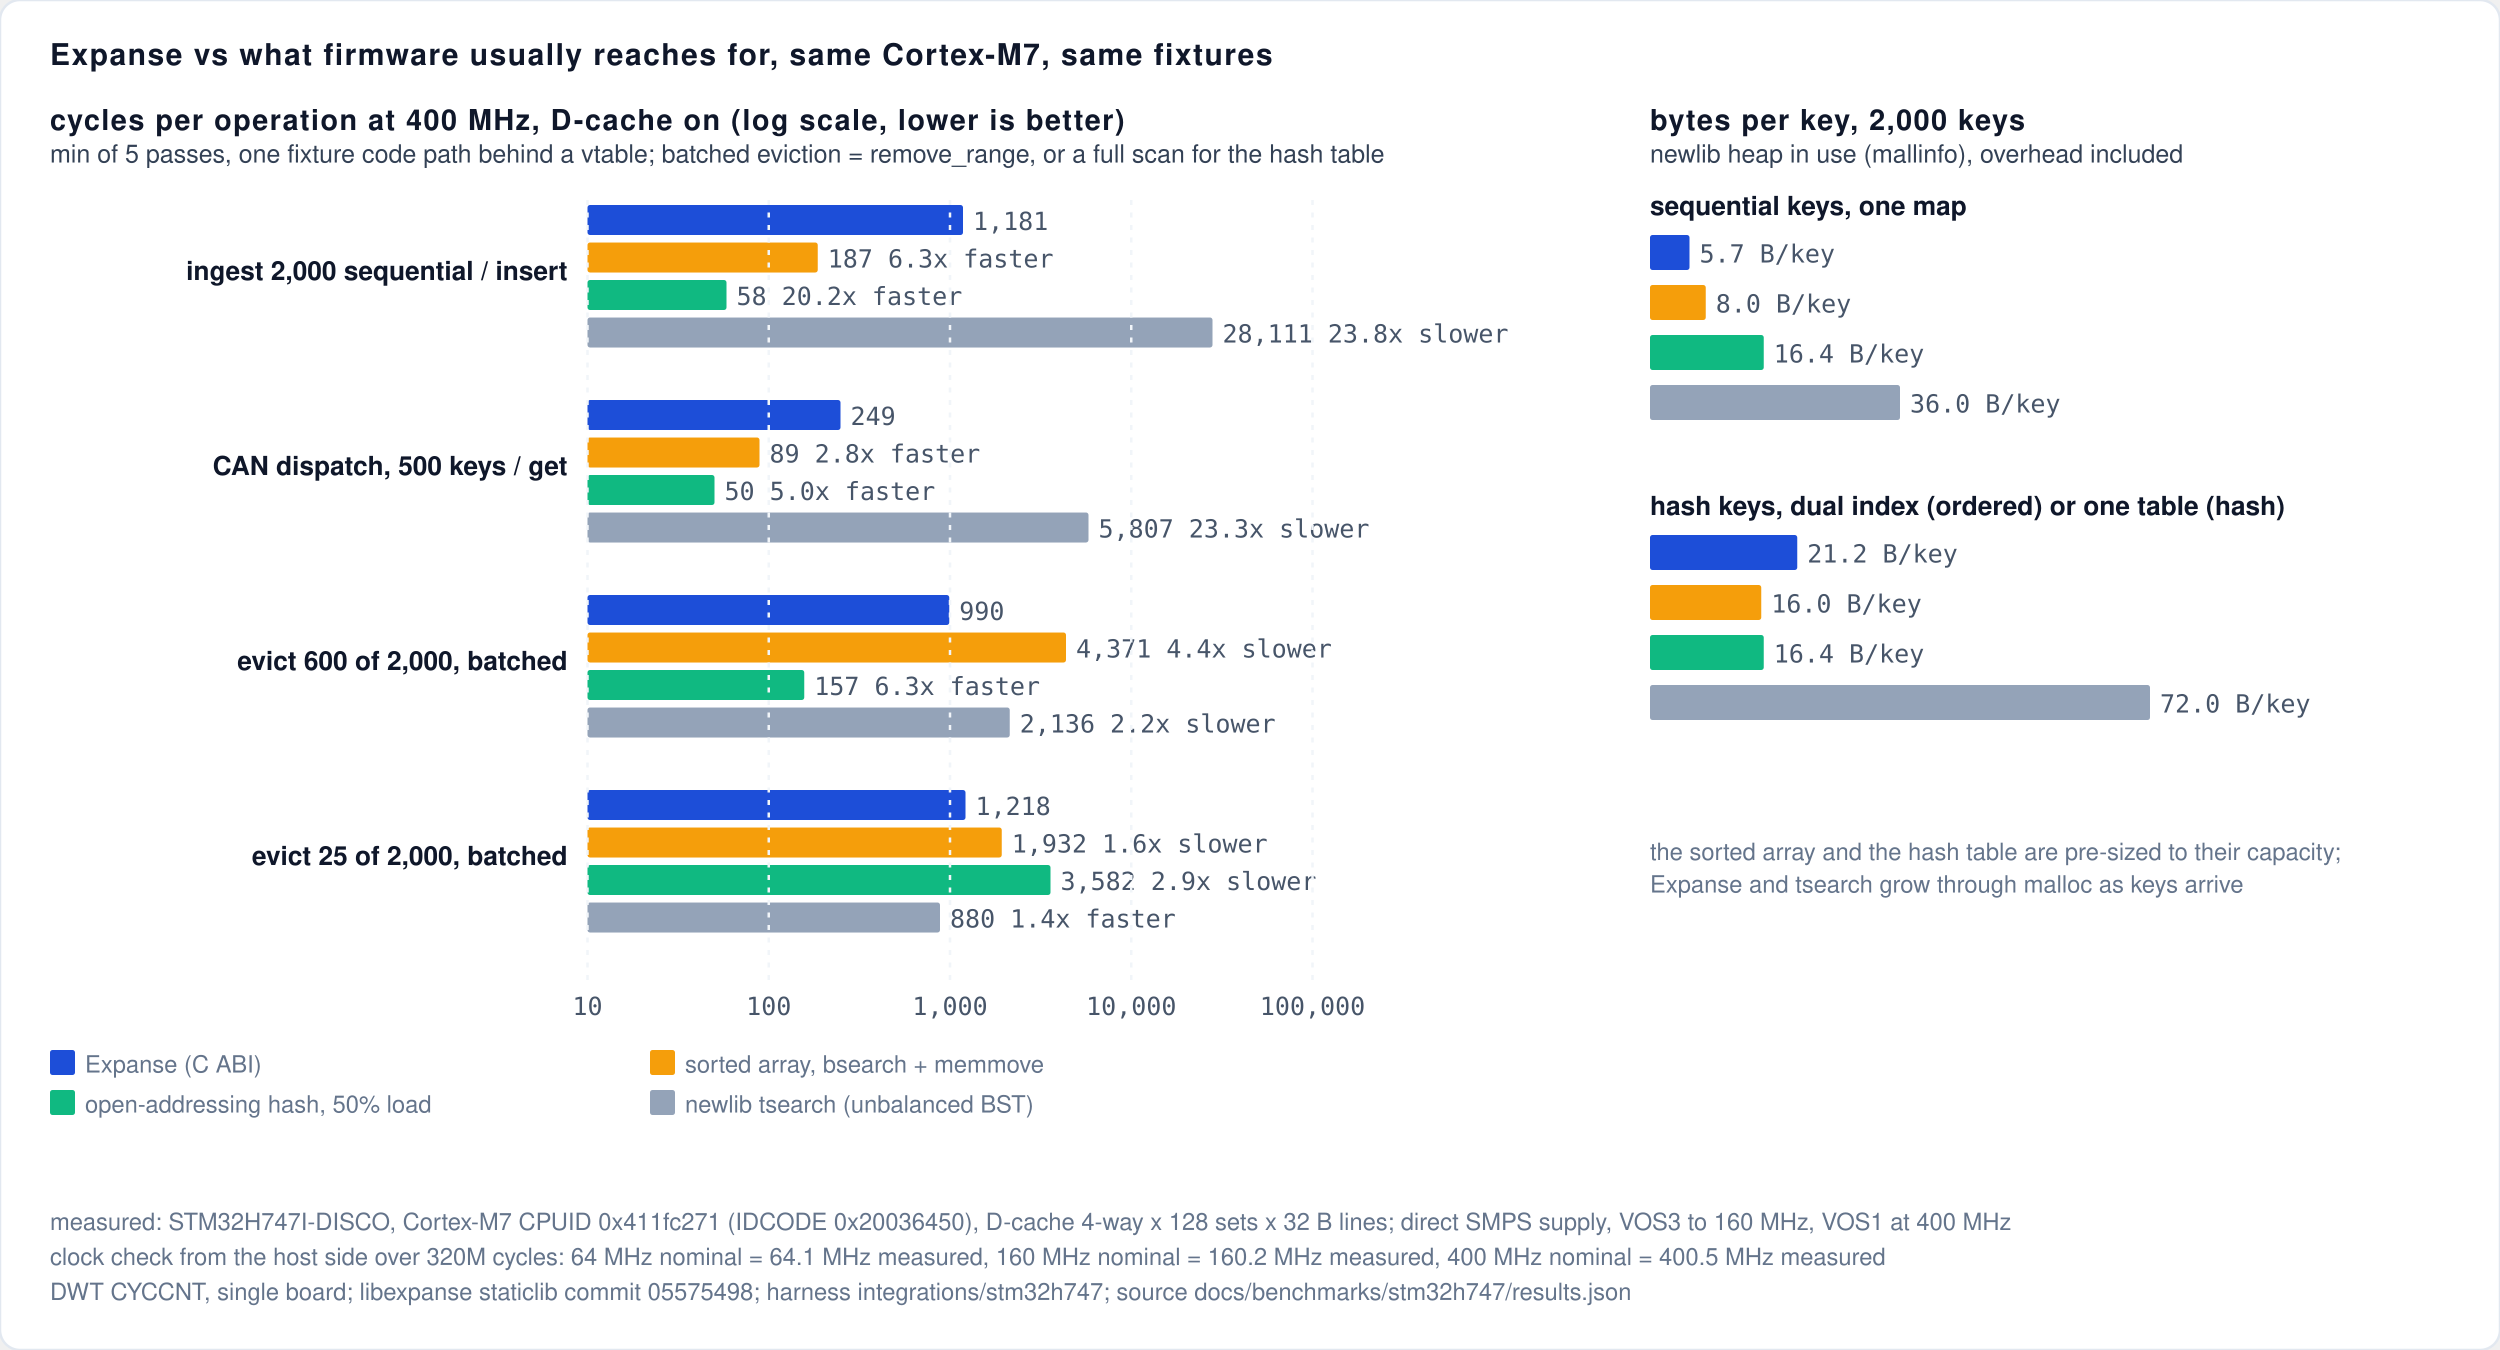
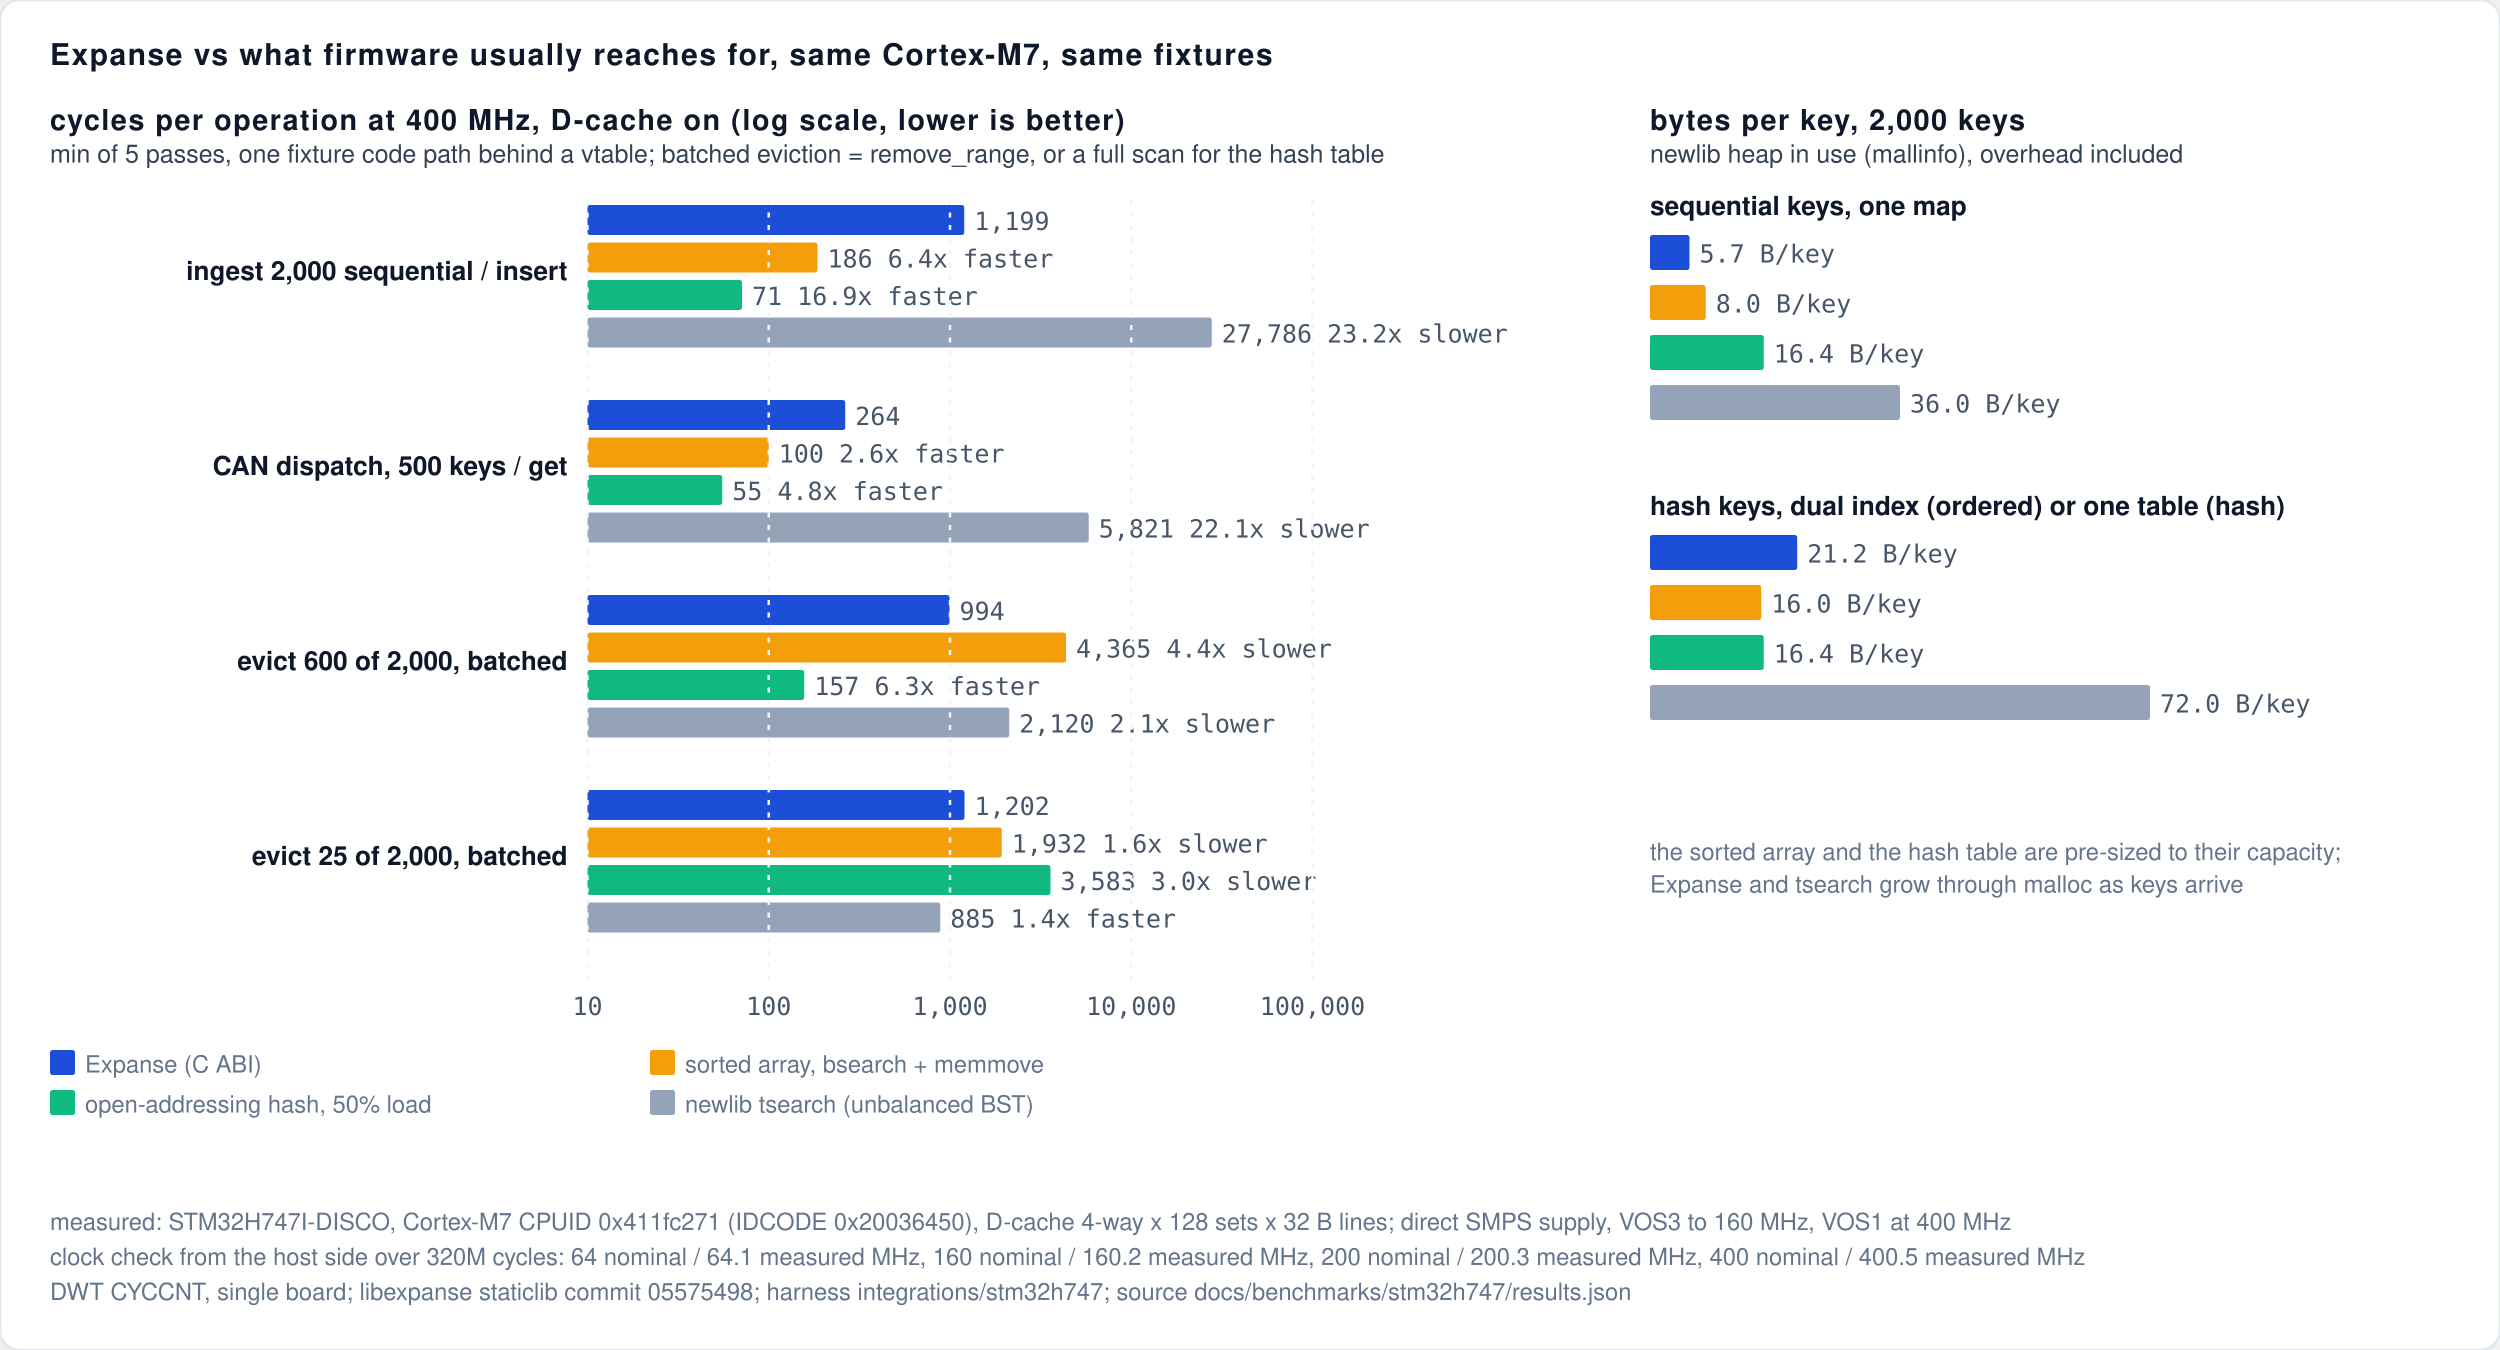
<svg xmlns="http://www.w3.org/2000/svg" role="img" viewBox="0 0 1000 540" width="100%" height="100%">
  <defs>
    <style>
      /* Light theme by default for maximum contrast on the web. */
      .bg { fill: #ffffff; }
      .border { stroke: #e2e8f0; stroke-width: 1px; fill: none; }
      .grid { stroke: #f1f5f9; stroke-width: 1px; stroke-dasharray: 2,3; }
      .axis { stroke: #cbd5e1; stroke-width: 1.5px; }
      .divider { stroke: #e2e8f0; stroke-width: 1px; }

      .t-title { font-family: -apple-system, BlinkMacSystemFont, "Segoe UI", Helvetica, Arial, sans-serif; font-size: 12px; font-weight: 700; letter-spacing: 0.6px; fill: #0f172a; text-transform: uppercase; }
      .t-chart-title { font-family: -apple-system, BlinkMacSystemFont, "Segoe UI", Helvetica, Arial, sans-serif; font-size: 11.5px; font-weight: 700; letter-spacing: 0.6px; fill: #0f172a; text-transform: uppercase; }
      .t-sub { font-family: -apple-system, BlinkMacSystemFont, "Segoe UI", Helvetica, Arial, sans-serif; font-size: 10px; font-weight: 500; fill: #334155; }
      .t-note { font-family: -apple-system, BlinkMacSystemFont, "Segoe UI", Helvetica, Arial, sans-serif; font-size: 9.5px; font-weight: 500; fill: #64748b; }
      .t-unit { font-family: ui-monospace, SFMono-Regular, Menlo, monospace; font-size: 10px; font-weight: 600; fill: #475569; }
      .t-axis-label { font-family: ui-monospace, SFMono-Regular, Menlo, monospace; font-size: 10px; font-weight: 500; fill: #475569; }
      .t-bar-label { font-family: -apple-system, BlinkMacSystemFont, "Segoe UI", Helvetica, Arial, sans-serif; font-size: 11px; font-weight: 700; fill: #0f172a; }
      .t-legend { font-family: -apple-system, BlinkMacSystemFont, "Segoe UI", Helvetica, Arial, sans-serif; font-size: 10.5px; font-weight: 600; fill: #0f172a; }
      .t-win { fill: #15803d; font-weight: 700; }
      .t-loss { fill: #b45309; font-weight: 700; }

      .t-val-accent { font-family: ui-monospace, SFMono-Regular, Menlo, monospace; font-size: 11px; font-weight: 700; fill: #15803d; text-anchor: middle; }
      .t-val-blue { font-family: ui-monospace, SFMono-Regular, Menlo, monospace; font-size: 11px; font-weight: 600; fill: #2563eb; text-anchor: middle; }
      .t-val-muted { font-family: ui-monospace, SFMono-Regular, Menlo, monospace; font-size: 11px; font-weight: 600; fill: #334155; text-anchor: middle; }
      .t-row-accent { font-family: ui-monospace, SFMono-Regular, Menlo, monospace; font-size: 10.5px; font-weight: 700; fill: #15803d; }
      .t-row-muted { font-family: ui-monospace, SFMono-Regular, Menlo, monospace; font-size: 10.5px; font-weight: 600; fill: #334155; }

      .b-expanse { fill: #16a34a; }
      .b-expanse-alt { fill: #10b981; }
      .b-hash { fill: #2563eb; }
      .b-btree { fill: #64748b; }
      .b-skipmap { fill: #94a3b8; }
      .b-other { fill: #64748b; }

      .badge-win { fill: #dcfce7; stroke: #86efac; stroke-width: 1px; rx: 3px; }
      .badge-win-text { font-family: ui-monospace, SFMono-Regular, Menlo, monospace; font-size: 9.5px; font-weight: 700; fill: #15803d; text-anchor: middle; }
      .badge-loss { fill: #fef3c7; stroke: #fcd34d; stroke-width: 1px; rx: 3px; }
      .badge-loss-text { font-family: ui-monospace, SFMono-Regular, Menlo, monospace; font-size: 9.5px; font-weight: 700; fill: #b45309; text-anchor: middle; }

      @media (prefers-color-scheme: dark) {
        .bg { fill: #0d1117; }
        .border { stroke: #30363d; }
        .grid { stroke: #21262d; }
        .axis { stroke: #484f58; }
        .divider { stroke: #21262d; }
        .t-title { fill: #f0f6fc; }
        .t-chart-title { fill: #f0f6fc; }
        .t-sub { fill: #94a3b8; }
        .t-note { fill: #94a3b8; }
        .t-unit { fill: #94a3b8; }
        .t-axis-label { fill: #94a3b8; }
        .t-bar-label { fill: #f8fafc; }
        .t-legend { fill: #f8fafc; }
        .t-win { fill: #4ade80; }
        .t-loss { fill: #fcd34d; }
        .t-val-accent { fill: #4ade80; }
        .t-val-blue { fill: #38bdf8; }
        .t-val-muted { fill: #e2e8f0; }
        .t-row-accent { fill: #4ade80; }
        .t-row-muted { fill: #e2e8f0; }
        .b-expanse { fill: #22c55e; }
        .b-expanse-alt { fill: #34d399; }
        .b-hash { fill: #3b82f6; }
        .b-btree { fill: #64748b; }
        .b-skipmap { fill: #475569; }
        .b-other { fill: #64748b; }
        .badge-win { fill: #064e3b; stroke: #059669; }
        .badge-win-text { fill: #6ee7b7; }
        .badge-loss { fill: #451a03; stroke: #d97706; }
        .badge-loss-text { fill: #fcd34d; }
      }

      :root[data-theme="dark"] .bg, [data-theme="dark"] .bg { fill: #0d1117; }
      :root[data-theme="dark"] .border, [data-theme="dark"] .border { stroke: #30363d; }
      :root[data-theme="dark"] .grid, [data-theme="dark"] .grid { stroke: #21262d; }
      :root[data-theme="dark"] .axis, [data-theme="dark"] .axis { stroke: #484f58; }
      :root[data-theme="dark"] .divider, [data-theme="dark"] .divider { stroke: #21262d; }
      :root[data-theme="dark"] .t-title, [data-theme="dark"] .t-title { fill: #f0f6fc; }
      :root[data-theme="dark"] .t-chart-title, [data-theme="dark"] .t-chart-title { fill: #f0f6fc; }
      :root[data-theme="dark"] .t-sub, [data-theme="dark"] .t-sub { fill: #94a3b8; }
      :root[data-theme="dark"] .t-note, [data-theme="dark"] .t-note { fill: #94a3b8; }
      :root[data-theme="dark"] .t-unit, [data-theme="dark"] .t-unit { fill: #94a3b8; }
      :root[data-theme="dark"] .t-axis-label, [data-theme="dark"] .t-axis-label { fill: #94a3b8; }
      :root[data-theme="dark"] .t-bar-label, [data-theme="dark"] .t-bar-label { fill: #f8fafc; }
      :root[data-theme="dark"] .t-legend, [data-theme="dark"] .t-legend { fill: #f8fafc; }
      :root[data-theme="dark"] .t-win, [data-theme="dark"] .t-win { fill: #4ade80; }
      :root[data-theme="dark"] .t-loss, [data-theme="dark"] .t-loss { fill: #fcd34d; }
      :root[data-theme="dark"] .t-val-accent, [data-theme="dark"] .t-val-accent { fill: #4ade80; }
      :root[data-theme="dark"] .t-val-blue, [data-theme="dark"] .t-val-blue { fill: #38bdf8; }
      :root[data-theme="dark"] .t-val-muted, [data-theme="dark"] .t-val-muted { fill: #e2e8f0; }
      :root[data-theme="dark"] .t-row-accent, [data-theme="dark"] .t-row-accent { fill: #4ade80; }
      :root[data-theme="dark"] .t-row-muted, [data-theme="dark"] .t-row-muted { fill: #e2e8f0; }
      :root[data-theme="dark"] .b-expanse, [data-theme="dark"] .b-expanse { fill: #22c55e; }
      :root[data-theme="dark"] .b-expanse-alt, [data-theme="dark"] .b-expanse-alt { fill: #34d399; }
      :root[data-theme="dark"] .b-hash, [data-theme="dark"] .b-hash { fill: #3b82f6; }
      :root[data-theme="dark"] .b-btree, [data-theme="dark"] .b-btree { fill: #64748b; }
      :root[data-theme="dark"] .b-skipmap, [data-theme="dark"] .b-skipmap { fill: #475569; }
      :root[data-theme="dark"] .b-other, [data-theme="dark"] .b-other { fill: #64748b; }
      :root[data-theme="dark"] .badge-win, [data-theme="dark"] .badge-win { fill: #064e3b; stroke: #059669; }
      :root[data-theme="dark"] .badge-win-text, [data-theme="dark"] .badge-win-text { fill: #6ee7b7; }
      :root[data-theme="dark"] .badge-loss, [data-theme="dark"] .badge-loss { fill: #451a03; stroke: #d97706; }
      :root[data-theme="dark"] .badge-loss-text, [data-theme="dark"] .badge-loss-text { fill: #fcd34d; }
    </style>
  </defs>
  <rect width="100%" height="100%" class="bg" rx="8" />
  <rect width="100%" height="100%" class="border" rx="8" />
  <text x="20" y="26" class="t-title">Expanse vs what firmware usually reaches for, same Cortex-M7, same fixtures</text>
  <g transform="translate(20, 52)">
    <text x="0" y="0" class="t-chart-title">cycles per operation at 400 MHz, D-cache on (log scale, lower is better)</text>
    <text x="0" y="13" class="t-sub">min of 5 passes, one fixture code path behind a vtable; batched eviction = remove_range, or a full scan for the hash table</text>
    <text x="207" y="60" class="t-legend" text-anchor="end">ingest 2,000 sequential / insert</text>
-     <rect x="215" y="30" width="150.2" height="12" rx="1" style="fill:#1d4ed8" />
-     <text x="369.2" y="40" class="t-axis-label">1,181</text>
-     <rect x="215" y="45" width="92.1" height="12" rx="1" style="fill:#f59e0b" />
-     <text x="311.1" y="55" class="t-axis-label">187  6.3x faster</text>
-     <rect x="215" y="60" width="55.6" height="12" rx="1" style="fill:#10b981" />
-     <text x="274.6" y="70" class="t-axis-label">58  20.2x faster</text>
-     <rect x="215" y="75" width="250.0" height="12" rx="1" style="fill:#94a3b8" />
-     <text x="469.0" y="85" class="t-axis-label">28,111  23.8x slower</text>
+     <rect x="215" y="30" width="150.7" height="12" rx="1" style="fill:#1d4ed8" />
+     <text x="369.7" y="40" class="t-axis-label">1,199</text>
+     <rect x="215" y="45" width="92.0" height="12" rx="1" style="fill:#f59e0b" />
+     <text x="311.0" y="55" class="t-axis-label">186  6.4x faster</text>
+     <rect x="215" y="60" width="61.8" height="12" rx="1" style="fill:#10b981" />
+     <text x="280.8" y="70" class="t-axis-label">71  16.9x faster</text>
+     <rect x="215" y="75" width="249.7" height="12" rx="1" style="fill:#94a3b8" />
+     <text x="468.7" y="85" class="t-axis-label">27,786  23.2x slower</text>
    <text x="207" y="138" class="t-legend" text-anchor="end">CAN dispatch, 500 keys / get</text>
-     <rect x="215" y="108" width="101.2" height="12" rx="1" style="fill:#1d4ed8" />
-     <text x="320.2" y="118" class="t-axis-label">249</text>
-     <rect x="215" y="123" width="68.8" height="12" rx="1" style="fill:#f59e0b" />
-     <text x="287.8" y="133" class="t-axis-label">89  2.8x faster</text>
-     <rect x="215" y="138" width="50.8" height="12" rx="1" style="fill:#10b981" />
-     <text x="269.8" y="148" class="t-axis-label">50  5.0x faster</text>
-     <rect x="215" y="153" width="200.4" height="12" rx="1" style="fill:#94a3b8" />
-     <text x="419.4" y="163" class="t-axis-label">5,807  23.3x slower</text>
+     <rect x="215" y="108" width="103.1" height="12" rx="1" style="fill:#1d4ed8" />
+     <text x="322.1" y="118" class="t-axis-label">264</text>
+     <rect x="215" y="123" width="72.5" height="12" rx="1" style="fill:#f59e0b" />
+     <text x="291.5" y="133" class="t-axis-label">100  2.6x faster</text>
+     <rect x="215" y="138" width="53.9" height="12" rx="1" style="fill:#10b981" />
+     <text x="272.9" y="148" class="t-axis-label">55  4.8x faster</text>
+     <rect x="215" y="153" width="200.5" height="12" rx="1" style="fill:#94a3b8" />
+     <text x="419.5" y="163" class="t-axis-label">5,821  22.1x slower</text>
    <text x="207" y="216" class="t-legend" text-anchor="end">evict 600 of 2,000, batched</text>
-     <rect x="215" y="186" width="144.7" height="12" rx="1" style="fill:#1d4ed8" />
-     <text x="363.7" y="196" class="t-axis-label">990</text>
+     <rect x="215" y="186" width="144.8" height="12" rx="1" style="fill:#1d4ed8" />
+     <text x="363.8" y="196" class="t-axis-label">994</text>
    <rect x="215" y="201" width="191.4" height="12" rx="1" style="fill:#f59e0b" />
-     <text x="410.4" y="211" class="t-axis-label">4,371  4.4x slower</text>
+     <text x="410.4" y="211" class="t-axis-label">4,365  4.4x slower</text>
    <rect x="215" y="216" width="86.7" height="12" rx="1" style="fill:#10b981" />
    <text x="305.7" y="226" class="t-axis-label">157  6.3x faster</text>
-     <rect x="215" y="231" width="168.9" height="12" rx="1" style="fill:#94a3b8" />
-     <text x="387.9" y="241" class="t-axis-label">2,136  2.2x slower</text>
+     <rect x="215" y="231" width="168.7" height="12" rx="1" style="fill:#94a3b8" />
+     <text x="387.7" y="241" class="t-axis-label">2,120  2.1x slower</text>
    <text x="207" y="294" class="t-legend" text-anchor="end">evict 25 of 2,000, batched</text>
-     <rect x="215" y="264" width="151.2" height="12" rx="1" style="fill:#1d4ed8" />
-     <text x="370.2" y="274" class="t-axis-label">1,218</text>
+     <rect x="215" y="264" width="150.8" height="12" rx="1" style="fill:#1d4ed8" />
+     <text x="369.8" y="274" class="t-axis-label">1,202</text>
    <rect x="215" y="279" width="165.7" height="12" rx="1" style="fill:#f59e0b" />
    <text x="384.7" y="289" class="t-axis-label">1,932  1.6x slower</text>
    <rect x="215" y="294" width="185.2" height="12" rx="1" style="fill:#10b981" />
-     <text x="404.2" y="304" class="t-axis-label">3,582  2.9x slower</text>
-     <rect x="215" y="309" width="141.0" height="12" rx="1" style="fill:#94a3b8" />
-     <text x="360.0" y="319" class="t-axis-label">880  1.4x faster</text>
+     <text x="404.2" y="304" class="t-axis-label">3,583  3.0x slower</text>
+     <rect x="215" y="309" width="141.1" height="12" rx="1" style="fill:#94a3b8" />
+     <text x="360.1" y="319" class="t-axis-label">885  1.4x faster</text>
    <line x1="215.0" y1="28" x2="215.0" y2="342" class="grid" />
    <text x="215.0" y="354" class="t-axis-label" text-anchor="middle">10</text>
    <line x1="287.5" y1="28" x2="287.5" y2="342" class="grid" />
    <text x="287.5" y="354" class="t-axis-label" text-anchor="middle">100</text>
    <line x1="360.0" y1="28" x2="360.0" y2="342" class="grid" />
    <text x="360.0" y="354" class="t-axis-label" text-anchor="middle">1,000</text>
    <line x1="432.5" y1="28" x2="432.5" y2="342" class="grid" />
    <text x="432.5" y="354" class="t-axis-label" text-anchor="middle">10,000</text>
    <line x1="505.0" y1="28" x2="505.0" y2="342" class="grid" />
    <text x="505.0" y="354" class="t-axis-label" text-anchor="middle">100,000</text>
    <rect x="0" y="368" width="10" height="10" rx="1" style="fill:#1d4ed8" />
    <text x="14" y="377" class="t-note">Expanse (C ABI)</text>
    <rect x="240" y="368" width="10" height="10" rx="1" style="fill:#f59e0b" />
    <text x="254" y="377" class="t-note">sorted array, bsearch + memmove</text>
    <rect x="0" y="384" width="10" height="10" rx="1" style="fill:#10b981" />
    <text x="14" y="393" class="t-note">open-addressing hash, 50% load</text>
    <rect x="240" y="384" width="10" height="10" rx="1" style="fill:#94a3b8" />
    <text x="254" y="393" class="t-note">newlib tsearch (unbalanced BST)</text>
  </g>
  <g transform="translate(660, 52)">
    <text x="0" y="0" class="t-chart-title">bytes per key, 2,000 keys</text>
    <text x="0" y="13" class="t-sub">newlib heap in use (mallinfo), overhead included</text>
    <text x="0" y="34" class="t-legend">sequential keys, one map</text>
    <rect x="0" y="42" width="15.8" height="14" rx="1" style="fill:#1d4ed8" />
    <text x="19.8" y="53" class="t-axis-label">5.7 B/key</text>
    <rect x="0" y="62" width="22.3" height="14" rx="1" style="fill:#f59e0b" />
    <text x="26.3" y="73" class="t-axis-label">8.0 B/key</text>
    <rect x="0" y="82" width="45.5" height="14" rx="1" style="fill:#10b981" />
    <text x="49.5" y="93" class="t-axis-label">16.4 B/key</text>
    <rect x="0" y="102" width="100.0" height="14" rx="1" style="fill:#94a3b8" />
    <text x="104.0" y="113" class="t-axis-label">36.0 B/key</text>
    <text x="0" y="154" class="t-legend">hash keys, dual index (ordered) or one table (hash)</text>
    <rect x="0" y="162" width="58.9" height="14" rx="1" style="fill:#1d4ed8" />
    <text x="62.9" y="173" class="t-axis-label">21.2 B/key</text>
    <rect x="0" y="182" width="44.5" height="14" rx="1" style="fill:#f59e0b" />
    <text x="48.5" y="193" class="t-axis-label">16.0 B/key</text>
    <rect x="0" y="202" width="45.5" height="14" rx="1" style="fill:#10b981" />
    <text x="49.5" y="213" class="t-axis-label">16.4 B/key</text>
    <rect x="0" y="222" width="200.0" height="14" rx="1" style="fill:#94a3b8" />
    <text x="204.0" y="233" class="t-axis-label">72.0 B/key</text>
    <text x="0" y="292" class="t-note">the sorted array and the hash table are pre-sized to their capacity;</text>
    <text x="0" y="305" class="t-note">Expanse and tsearch grow through malloc as keys arrive</text>
  </g>
  <text x="20" y="492" class="t-note">measured: STM32H747I-DISCO, Cortex-M7 CPUID 0x411fc271 (IDCODE 0x20036450), D-cache 4-way x 128 sets x 32 B lines; direct SMPS supply, VOS3 to 160 MHz, VOS1 at 400 MHz</text>
-   <text x="20" y="506" class="t-note">clock check from the host side over 320M cycles: 64 MHz nominal = 64.1 MHz measured, 160 MHz nominal = 160.2 MHz measured, 400 MHz nominal = 400.5 MHz measured</text>
+   <text x="20" y="506" class="t-note">clock check from the host side over 320M cycles: 64 nominal / 64.1 measured MHz, 160 nominal / 160.2 measured MHz, 200 nominal / 200.3 measured MHz, 400 nominal / 400.5 measured MHz</text>
  <text x="20" y="520" class="t-note">DWT CYCCNT, single board; libexpanse staticlib commit 05575498; harness integrations/stm32h747; source docs/benchmarks/stm32h747/results.json</text>
</svg>
